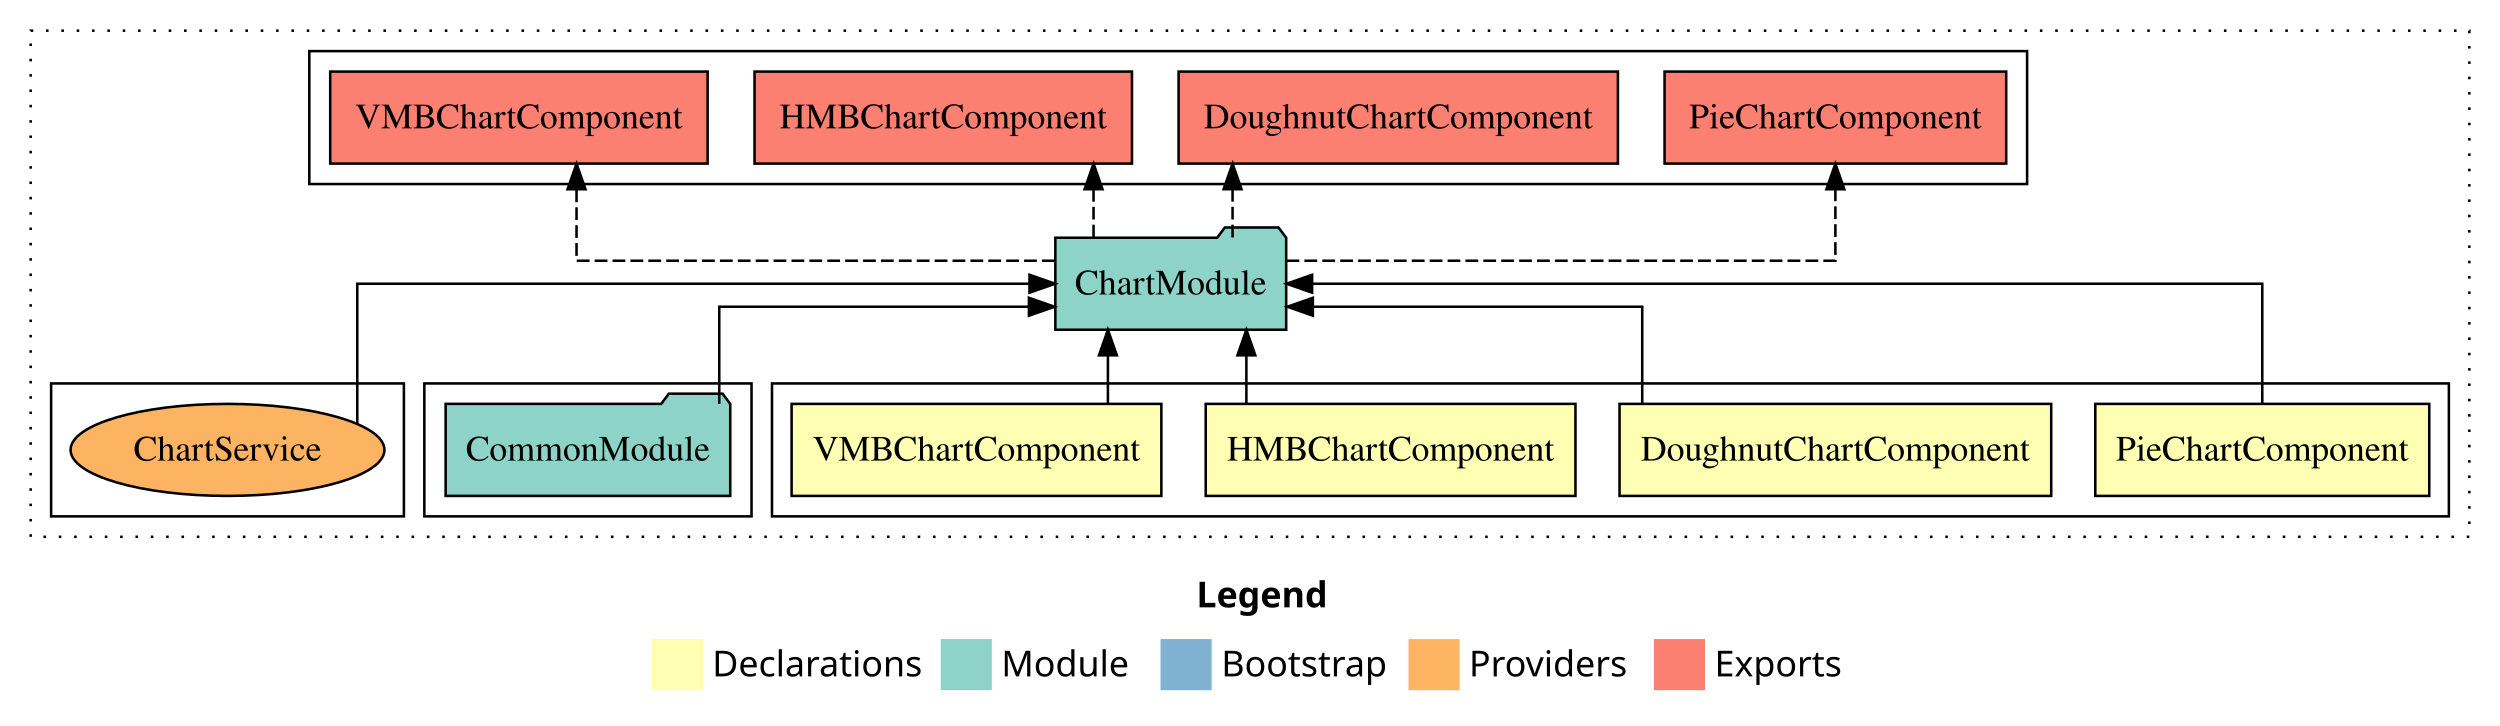
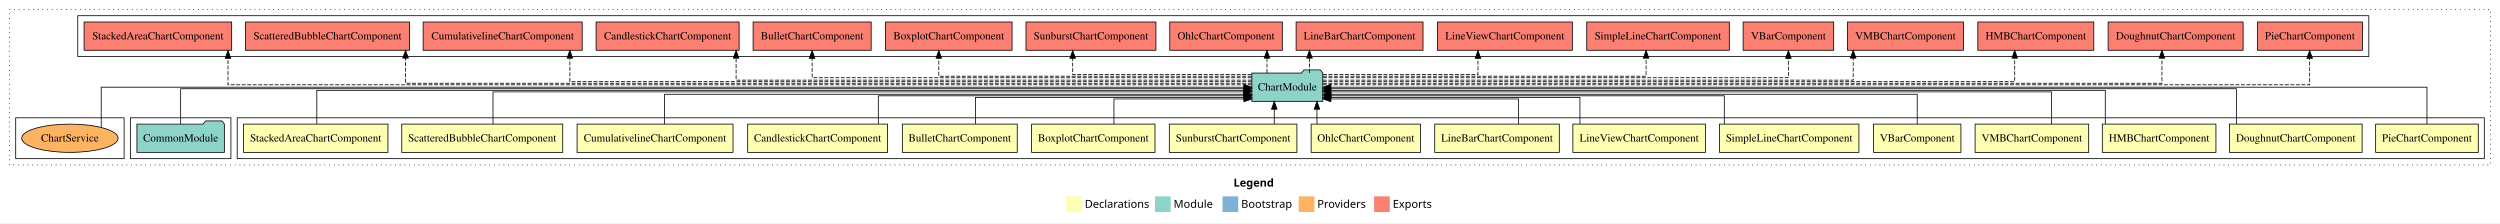
- <svg xmlns="http://www.w3.org/2000/svg" width="978pt" height="284pt" viewBox="0.00 0.00 978.00 284.00">
+ <svg xmlns="http://www.w3.org/2000/svg" width="3183pt" height="284pt" viewBox="0.00 0.00 3183.00 284.00">
  <g id="graph0" class="graph" transform="scale(1 1) rotate(0) translate(4 280)">
-     <polygon fill="#ffffff" stroke="transparent" points="-4,4 -4,-280 974,-280 974,4 -4,4" />
-     <text text-anchor="start" x="464.009" y="-42.4" font-family="sans-serif" font-weight="bold" font-size="14.00" fill="#000000">Legend</text>
-     <polygon fill="#ffffb3" stroke="transparent" points="251,-10 251,-30 271,-30 271,-10 251,-10" />
-     <text text-anchor="start" x="274.629" y="-15.4" font-family="sans-serif" font-size="14.00" fill="#000000">  Declarations</text>
-     <polygon fill="#8dd3c7" stroke="transparent" points="364,-10 364,-30 384,-30 384,-10 364,-10" />
-     <text text-anchor="start" x="387.725" y="-15.4" font-family="sans-serif" font-size="14.00" fill="#000000">  Module</text>
-     <polygon fill="#80b1d3" stroke="transparent" points="450,-10 450,-30 470,-30 470,-10 450,-10" />
-     <text text-anchor="start" x="473.781" y="-15.4" font-family="sans-serif" font-size="14.00" fill="#000000">  Bootstrap</text>
-     <polygon fill="#fdb462" stroke="transparent" points="547,-10 547,-30 567,-30 567,-10 547,-10" />
-     <text text-anchor="start" x="570.673" y="-15.4" font-family="sans-serif" font-size="14.00" fill="#000000">  Providers</text>
-     <polygon fill="#fb8072" stroke="transparent" points="643,-10 643,-30 663,-30 663,-10 643,-10" />
-     <text text-anchor="start" x="666.726" y="-15.4" font-family="sans-serif" font-size="14.00" fill="#000000">  Exports</text>
+     <polygon fill="#ffffff" stroke="transparent" points="-4,4 -4,-280 3179,-280 3179,4 -4,4" />
+     <text text-anchor="start" x="1566.509" y="-42.4" font-family="sans-serif" font-weight="bold" font-size="14.00" fill="#000000">Legend</text>
+     <polygon fill="#ffffb3" stroke="transparent" points="1353.5,-10 1353.5,-30 1373.5,-30 1373.5,-10 1353.5,-10" />
+     <text text-anchor="start" x="1377.129" y="-15.4" font-family="sans-serif" font-size="14.00" fill="#000000">  Declarations</text>
+     <polygon fill="#8dd3c7" stroke="transparent" points="1466.5,-10 1466.5,-30 1486.5,-30 1486.5,-10 1466.5,-10" />
+     <text text-anchor="start" x="1490.225" y="-15.4" font-family="sans-serif" font-size="14.00" fill="#000000">  Module</text>
+     <polygon fill="#80b1d3" stroke="transparent" points="1552.5,-10 1552.5,-30 1572.5,-30 1572.5,-10 1552.5,-10" />
+     <text text-anchor="start" x="1576.281" y="-15.4" font-family="sans-serif" font-size="14.00" fill="#000000">  Bootstrap</text>
+     <polygon fill="#fdb462" stroke="transparent" points="1649.5,-10 1649.5,-30 1669.5,-30 1669.5,-10 1649.5,-10" />
+     <text text-anchor="start" x="1673.173" y="-15.4" font-family="sans-serif" font-size="14.00" fill="#000000">  Providers</text>
+     <polygon fill="#fb8072" stroke="transparent" points="1745.5,-10 1745.5,-30 1765.5,-30 1765.5,-10 1745.5,-10" />
+     <text text-anchor="start" x="1769.226" y="-15.4" font-family="sans-serif" font-size="14.00" fill="#000000">  Exports</text>
    <g id="clust1" class="cluster">
-       <polygon fill="none" stroke="#000000" stroke-dasharray="1,5" points="8,-70 8,-268 962,-268 962,-70 8,-70" />
+       <polygon fill="none" stroke="#000000" stroke-dasharray="1,5" points="8,-70 8,-268 3167,-268 3167,-70 8,-70" />
    </g>
    <g id="clust2" class="cluster">
-       <polygon fill="none" stroke="#000000" points="298,-78 298,-130 954,-130 954,-78 298,-78" />
-     </g>
-     <g id="clust7" class="cluster">
+       <polygon fill="none" stroke="#000000" points="298,-78 298,-130 3159,-130 3159,-78 298,-78" />
+     </g>
+     <g id="clust19" class="cluster">
      <polygon fill="none" stroke="#000000" points="162,-78 162,-130 290,-130 290,-78 162,-78" />
    </g>
-     <g id="clust8" class="cluster">
-       <polygon fill="none" stroke="#000000" points="117,-208 117,-260 789,-260 789,-208 117,-208" />
-     </g>
-     <g id="clust10" class="cluster">
+     <g id="clust20" class="cluster">
+       <polygon fill="none" stroke="#000000" points="95,-208 95,-260 3012,-260 3012,-208 95,-208" />
+     </g>
+     <g id="clust22" class="cluster">
      <polygon fill="none" stroke="#000000" points="16,-78 16,-130 154,-130 154,-78 16,-78" />
    </g>
    <g id="node1" class="node">
-       <polygon fill="#ffffb3" stroke="#000000" points="946.323,-122 815.677,-122 815.677,-86 946.323,-86 946.323,-122" />
-       <text text-anchor="middle" x="881" y="-99.8" font-family="Times,serif" font-size="14.00" fill="#000000">PieChartComponent</text>
+       <polygon fill="#ffffb3" stroke="#000000" points="3151.323,-122 3020.677,-122 3020.677,-86 3151.323,-86 3151.323,-122" />
+       <text text-anchor="middle" x="3086" y="-99.8" font-family="Times,serif" font-size="14.00" fill="#000000">PieChartComponent</text>
+     </g>
+     <g id="node17" class="node">
+       <polygon fill="#8dd3c7" stroke="#000000" points="1680.153,-187 1677.153,-191 1656.153,-191 1653.153,-187 1589.847,-187 1589.847,-151 1680.153,-151 1680.153,-187" />
+       <text text-anchor="middle" x="1635" y="-164.8" font-family="Times,serif" font-size="14.00" fill="#000000">ChartModule</text>
+     </g>
+     <g id="edge1" class="edge">
+       <path fill="none" stroke="#000000" d="M3086,-122.106C3086,-141.339 3086,-169 3086,-169 3086,-169 1690.418,-169 1690.418,-169" />
+       <polygon fill="#000000" stroke="#000000" points="1690.419,-165.5 1680.418,-169 1690.418,-172.5 1690.419,-165.5" />
+     </g>
+     <g id="node2" class="node">
+       <polygon fill="#ffffb3" stroke="#000000" points="3003.433,-122 2834.567,-122 2834.567,-86 3003.433,-86 3003.433,-122" />
+       <text text-anchor="middle" x="2919" y="-99.8" font-family="Times,serif" font-size="14.00" fill="#000000">DoughnutChartComponent</text>
+     </g>
+     <g id="edge2" class="edge">
+       <path fill="none" stroke="#000000" d="M2843.375,-122.222C2843.375,-140.828 2843.375,-167 2843.375,-167 2843.375,-167 1690.164,-167 1690.164,-167" />
+       <polygon fill="#000000" stroke="#000000" points="1690.164,-163.5 1680.164,-167 1690.164,-170.5 1690.164,-163.5" />
+     </g>
+     <g id="node3" class="node">
+       <polygon fill="#ffffb3" stroke="#000000" points="2817.323,-122 2672.677,-122 2672.677,-86 2817.323,-86 2817.323,-122" />
+       <text text-anchor="middle" x="2745" y="-99.8" font-family="Times,serif" font-size="14.00" fill="#000000">HMBChartComponent</text>
+     </g>
+     <g id="edge3" class="edge">
+       <path fill="none" stroke="#000000" d="M2676.436,-122.302C2676.436,-140.27 2676.436,-165 2676.436,-165 2676.436,-165 1690.419,-165 1690.419,-165" />
+       <polygon fill="#000000" stroke="#000000" points="1690.419,-161.5 1680.419,-165 1690.419,-168.5 1690.419,-161.5" />
+     </g>
+     <g id="node4" class="node">
+       <polygon fill="#ffffb3" stroke="#000000" points="2655.323,-122 2510.677,-122 2510.677,-86 2655.323,-86 2655.323,-122" />
+       <text text-anchor="middle" x="2583" y="-99.8" font-family="Times,serif" font-size="14.00" fill="#000000">VMBChartComponent</text>
+     </g>
+     <g id="edge4" class="edge">
+       <path fill="none" stroke="#000000" d="M2608.137,-122.022C2608.137,-139.373 2608.137,-163 2608.137,-163 2608.137,-163 1690.307,-163 1690.307,-163" />
+       <polygon fill="#000000" stroke="#000000" points="1690.307,-159.5 1680.307,-163 1690.307,-166.5 1690.307,-159.5" />
    </g>
    <g id="node5" class="node">
-       <polygon fill="#8dd3c7" stroke="#000000" points="499.153,-187 496.153,-191 475.153,-191 472.153,-187 408.847,-187 408.847,-151 499.153,-151 499.153,-187" />
-       <text text-anchor="middle" x="454" y="-164.8" font-family="Times,serif" font-size="14.00" fill="#000000">ChartModule</text>
-     </g>
-     <g id="edge1" class="edge">
-       <path fill="none" stroke="#000000" d="M881,-122.106C881,-141.339 881,-169 881,-169 881,-169 509.292,-169 509.292,-169" />
-       <polygon fill="#000000" stroke="#000000" points="509.292,-165.5 499.292,-169 509.292,-172.5 509.292,-165.5" />
-     </g>
-     <g id="node2" class="node">
-       <polygon fill="#ffffb3" stroke="#000000" points="798.433,-122 629.567,-122 629.567,-86 798.433,-86 798.433,-122" />
-       <text text-anchor="middle" x="714" y="-99.8" font-family="Times,serif" font-size="14.00" fill="#000000">DoughnutChartComponent</text>
-     </g>
-     <g id="edge2" class="edge">
-       <path fill="none" stroke="#000000" d="M638.436,-122.027C638.436,-138.398 638.436,-160 638.436,-160 638.436,-160 509.591,-160 509.591,-160" />
-       <polygon fill="#000000" stroke="#000000" points="509.591,-156.5 499.591,-160 509.591,-163.5 509.591,-156.5" />
-     </g>
-     <g id="node3" class="node">
-       <polygon fill="#ffffb3" stroke="#000000" points="612.323,-122 467.677,-122 467.677,-86 612.323,-86 612.323,-122" />
-       <text text-anchor="middle" x="540" y="-99.8" font-family="Times,serif" font-size="14.00" fill="#000000">HMBChartComponent</text>
-     </g>
-     <g id="edge3" class="edge">
-       <path fill="none" stroke="#000000" d="M483.582,-122.106C483.582,-122.106 483.582,-140.991 483.582,-140.991" />
-       <polygon fill="#000000" stroke="#000000" points="480.082,-140.991 483.582,-150.991 487.082,-140.991 480.082,-140.991" />
-     </g>
-     <g id="node4" class="node">
-       <polygon fill="#ffffb3" stroke="#000000" points="450.323,-122 305.677,-122 305.677,-86 450.323,-86 450.323,-122" />
-       <text text-anchor="middle" x="378" y="-99.8" font-family="Times,serif" font-size="14.00" fill="#000000">VMBChartComponent</text>
-     </g>
-     <g id="edge4" class="edge">
-       <path fill="none" stroke="#000000" d="M429.418,-122.106C429.418,-122.106 429.418,-140.991 429.418,-140.991" />
-       <polygon fill="#000000" stroke="#000000" points="425.918,-140.991 429.418,-150.991 432.918,-140.991 425.918,-140.991" />
+       <polygon fill="#ffffb3" stroke="#000000" points="2492.651,-122 2381.349,-122 2381.349,-86 2492.651,-86 2492.651,-122" />
+       <text text-anchor="middle" x="2437" y="-99.8" font-family="Times,serif" font-size="14.00" fill="#000000">VBarComponent</text>
+     </g>
+     <g id="edge5" class="edge">
+       <path fill="none" stroke="#000000" d="M2437,-122.027C2437,-138.398 2437,-160 2437,-160 2437,-160 1690.417,-160 1690.417,-160" />
+       <polygon fill="#000000" stroke="#000000" points="1690.417,-156.5 1680.417,-160 1690.417,-163.5 1690.417,-156.5" />
+     </g>
+     <g id="node6" class="node">
+       <polygon fill="#ffffb3" stroke="#000000" points="2362.762,-122 2185.238,-122 2185.238,-86 2362.762,-86 2362.762,-122" />
+       <text text-anchor="middle" x="2274" y="-99.8" font-family="Times,serif" font-size="14.00" fill="#000000">SimpleLineChartComponent</text>
+     </g>
+     <g id="edge6" class="edge">
+       <path fill="none" stroke="#000000" d="M2191.375,-122.282C2191.375,-137.948 2191.375,-158 2191.375,-158 2191.375,-158 1690.531,-158 1690.531,-158" />
+       <polygon fill="#000000" stroke="#000000" points="1690.531,-154.5 1680.531,-158 1690.531,-161.5 1690.531,-154.5" />
    </g>
    <g id="node7" class="node">
-       <polygon fill="#fb8072" stroke="#000000" points="780.823,-252 647.177,-252 647.177,-216 780.823,-216 780.823,-252" />
-       <text text-anchor="middle" x="714" y="-229.8" font-family="Times,serif" font-size="14.00" fill="#000000">PieChartComponent </text>
-     </g>
-     <g id="edge6" class="edge">
-       <path fill="none" stroke="#000000" stroke-dasharray="5,2" d="M499.288,-178C573.78,-178 714,-178 714,-178 714,-178 714,-205.973 714,-205.973" />
-       <polygon fill="#000000" stroke="#000000" points="710.5,-205.973 714,-215.973 717.5,-205.973 710.5,-205.973" />
+       <polygon fill="#ffffb3" stroke="#000000" points="2167.412,-122 1998.589,-122 1998.589,-86 2167.412,-86 2167.412,-122" />
+       <text text-anchor="middle" x="2083" y="-99.8" font-family="Times,serif" font-size="14.00" fill="#000000">LineViewChartComponent</text>
+     </g>
+     <g id="edge7" class="edge">
+       <path fill="none" stroke="#000000" d="M2007.582,-122.187C2007.582,-137.182 2007.582,-156 2007.582,-156 2007.582,-156 1690.313,-156 1690.313,-156" />
+       <polygon fill="#000000" stroke="#000000" points="1690.313,-152.5 1680.313,-156 1690.313,-159.5 1690.313,-152.5" />
    </g>
    <g id="node8" class="node">
-       <polygon fill="#fb8072" stroke="#000000" points="628.932,-252 457.068,-252 457.068,-216 628.932,-216 628.932,-252" />
-       <text text-anchor="middle" x="543" y="-229.8" font-family="Times,serif" font-size="14.00" fill="#000000">DoughnutChartComponent </text>
-     </g>
-     <g id="edge7" class="edge">
-       <path fill="none" stroke="#000000" stroke-dasharray="5,2" d="M478.18,-187.106C478.18,-187.106 478.18,-205.991 478.18,-205.991" />
-       <polygon fill="#000000" stroke="#000000" points="474.68,-205.991 478.18,-215.991 481.68,-205.991 474.68,-205.991" />
+       <polygon fill="#ffffb3" stroke="#000000" points="1981.305,-122 1822.695,-122 1822.695,-86 1981.305,-86 1981.305,-122" />
+       <text text-anchor="middle" x="1902" y="-99.8" font-family="Times,serif" font-size="14.00" fill="#000000">LineBarChartComponent</text>
+     </g>
+     <g id="edge8" class="edge">
+       <path fill="none" stroke="#000000" d="M1929.45,-122.051C1929.45,-136.373 1929.45,-154 1929.45,-154 1929.45,-154 1690.362,-154 1690.362,-154" />
+       <polygon fill="#000000" stroke="#000000" points="1690.362,-150.5 1680.362,-154 1690.362,-157.5 1690.362,-150.5" />
    </g>
    <g id="node9" class="node">
-       <polygon fill="#fb8072" stroke="#000000" points="438.823,-252 291.177,-252 291.177,-216 438.823,-216 438.823,-252" />
-       <text text-anchor="middle" x="365" y="-229.8" font-family="Times,serif" font-size="14.00" fill="#000000">HMBChartComponent </text>
-     </g>
-     <g id="edge8" class="edge">
-       <path fill="none" stroke="#000000" stroke-dasharray="5,2" d="M423.793,-187.106C423.793,-187.106 423.793,-205.991 423.793,-205.991" />
-       <polygon fill="#000000" stroke="#000000" points="420.293,-205.991 423.793,-215.991 427.293,-205.991 420.293,-205.991" />
+       <polygon fill="#ffffb3" stroke="#000000" points="1804.647,-122 1665.353,-122 1665.353,-86 1804.647,-86 1804.647,-122" />
+       <text text-anchor="middle" x="1735" y="-99.8" font-family="Times,serif" font-size="14.00" fill="#000000">OhlcChartComponent</text>
+     </g>
+     <g id="edge9" class="edge">
+       <path fill="none" stroke="#000000" d="M1672.751,-122.106C1672.751,-122.106 1672.751,-140.991 1672.751,-140.991" />
+       <polygon fill="#000000" stroke="#000000" points="1669.252,-140.991 1672.751,-150.991 1676.252,-140.991 1669.252,-140.991" />
    </g>
    <g id="node10" class="node">
-       <polygon fill="#fb8072" stroke="#000000" points="272.823,-252 125.177,-252 125.177,-216 272.823,-216 272.823,-252" />
-       <text text-anchor="middle" x="199" y="-229.8" font-family="Times,serif" font-size="14.00" fill="#000000">VMBChartComponent </text>
-     </g>
-     <g id="edge9" class="edge">
-       <path fill="none" stroke="#000000" stroke-dasharray="5,2" d="M408.627,-178C340.977,-178 221.539,-178 221.539,-178 221.539,-178 221.539,-205.973 221.539,-205.973" />
-       <polygon fill="#000000" stroke="#000000" points="218.039,-205.973 221.539,-215.973 225.039,-205.973 218.039,-205.973" />
-     </g>
-     <g id="node6" class="node">
+       <polygon fill="#ffffb3" stroke="#000000" points="1647.213,-122 1484.787,-122 1484.787,-86 1647.213,-86 1647.213,-122" />
+       <text text-anchor="middle" x="1566" y="-99.8" font-family="Times,serif" font-size="14.00" fill="#000000">SunburstChartComponent</text>
+     </g>
+     <g id="edge10" class="edge">
+       <path fill="none" stroke="#000000" d="M1618.39,-122.106C1618.39,-122.106 1618.39,-140.991 1618.39,-140.991" />
+       <polygon fill="#000000" stroke="#000000" points="1614.89,-140.991 1618.39,-150.991 1621.89,-140.991 1614.89,-140.991" />
+     </g>
+     <g id="node11" class="node">
+       <polygon fill="#ffffb3" stroke="#000000" points="1466.553,-122 1309.447,-122 1309.447,-86 1466.553,-86 1466.553,-122" />
+       <text text-anchor="middle" x="1388" y="-99.8" font-family="Times,serif" font-size="14.00" fill="#000000">BoxplotChartComponent</text>
+     </g>
+     <g id="edge11" class="edge">
+       <path fill="none" stroke="#000000" d="M1414.259,-122.051C1414.259,-136.373 1414.259,-154 1414.259,-154 1414.259,-154 1579.797,-154 1579.797,-154" />
+       <polygon fill="#000000" stroke="#000000" points="1579.797,-157.5 1589.797,-154 1579.797,-150.5 1579.797,-157.5" />
+     </g>
+     <g id="node12" class="node">
+       <polygon fill="#ffffb3" stroke="#000000" points="1291.158,-122 1144.842,-122 1144.842,-86 1291.158,-86 1291.158,-122" />
+       <text text-anchor="middle" x="1218" y="-99.8" font-family="Times,serif" font-size="14.00" fill="#000000">BulletChartComponent</text>
+     </g>
+     <g id="edge12" class="edge">
+       <path fill="none" stroke="#000000" d="M1237.908,-122.187C1237.908,-137.182 1237.908,-156 1237.908,-156 1237.908,-156 1579.835,-156 1579.835,-156" />
+       <polygon fill="#000000" stroke="#000000" points="1579.835,-159.5 1589.835,-156 1579.835,-152.5 1579.835,-159.5" />
+     </g>
+     <g id="node13" class="node">
+       <polygon fill="#ffffb3" stroke="#000000" points="1126.032,-122 947.968,-122 947.968,-86 1126.032,-86 1126.032,-122" />
+       <text text-anchor="middle" x="1037" y="-99.8" font-family="Times,serif" font-size="14.00" fill="#000000">CandlestickChartComponent</text>
+     </g>
+     <g id="edge13" class="edge">
+       <path fill="none" stroke="#000000" d="M1114.276,-122.282C1114.276,-137.948 1114.276,-158 1114.276,-158 1114.276,-158 1579.7,-158 1579.7,-158" />
+       <polygon fill="#000000" stroke="#000000" points="1579.7,-161.5 1589.7,-158 1579.7,-154.5 1579.7,-161.5" />
+     </g>
+     <g id="node14" class="node">
+       <polygon fill="#ffffb3" stroke="#000000" points="929.259,-122 730.741,-122 730.741,-86 929.259,-86 929.259,-122" />
+       <text text-anchor="middle" x="830" y="-99.8" font-family="Times,serif" font-size="14.00" fill="#000000">CumulativelineChartComponent</text>
+     </g>
+     <g id="edge14" class="edge">
+       <path fill="none" stroke="#000000" d="M842.182,-122.027C842.182,-138.398 842.182,-160 842.182,-160 842.182,-160 1579.815,-160 1579.815,-160" />
+       <polygon fill="#000000" stroke="#000000" points="1579.815,-163.5 1589.815,-160 1579.815,-156.5 1579.815,-163.5" />
+     </g>
+     <g id="node15" class="node">
+       <polygon fill="#ffffb3" stroke="#000000" points="712.459,-122 507.541,-122 507.541,-86 712.459,-86 712.459,-122" />
+       <text text-anchor="middle" x="610" y="-99.8" font-family="Times,serif" font-size="14.00" fill="#000000">ScatteredBubbleChartComponent</text>
+     </g>
+     <g id="edge15" class="edge">
+       <path fill="none" stroke="#000000" d="M623.675,-122.022C623.675,-139.373 623.675,-163 623.675,-163 623.675,-163 1579.581,-163 1579.581,-163" />
+       <polygon fill="#000000" stroke="#000000" points="1579.581,-166.5 1589.581,-163 1579.581,-159.5 1579.581,-166.5" />
+     </g>
+     <g id="node16" class="node">
+       <polygon fill="#ffffb3" stroke="#000000" points="489.948,-122 306.052,-122 306.052,-86 489.948,-86 489.948,-122" />
+       <text text-anchor="middle" x="398" y="-99.8" font-family="Times,serif" font-size="14.00" fill="#000000">StackedAreaChartComponent</text>
+     </g>
+     <g id="edge16" class="edge">
+       <path fill="none" stroke="#000000" d="M399.372,-122.302C399.372,-140.27 399.372,-165 399.372,-165 399.372,-165 1579.558,-165 1579.558,-165" />
+       <polygon fill="#000000" stroke="#000000" points="1579.558,-168.5 1589.558,-165 1579.558,-161.5 1579.558,-168.5" />
+     </g>
+     <g id="node19" class="node">
+       <polygon fill="#fb8072" stroke="#000000" points="3003.823,-252 2870.177,-252 2870.177,-216 3003.823,-216 3003.823,-252" />
+       <text text-anchor="middle" x="2937" y="-229.8" font-family="Times,serif" font-size="14.00" fill="#000000">PieChartComponent </text>
+     </g>
+     <g id="edge18" class="edge">
+       <path fill="none" stroke="#000000" stroke-dasharray="5,2" d="M1680.184,-172C1909.818,-172 2936.652,-172 2936.652,-172 2936.652,-172 2936.652,-205.733 2936.652,-205.733" />
+       <polygon fill="#000000" stroke="#000000" points="2933.152,-205.733 2936.652,-215.733 2940.152,-205.733 2933.152,-205.733" />
+     </g>
+     <g id="node20" class="node">
+       <polygon fill="#fb8072" stroke="#000000" points="2851.932,-252 2680.068,-252 2680.068,-216 2851.932,-216 2851.932,-252" />
+       <text text-anchor="middle" x="2766" y="-229.8" font-family="Times,serif" font-size="14.00" fill="#000000">DoughnutChartComponent </text>
+     </g>
+     <g id="edge19" class="edge">
+       <path fill="none" stroke="#000000" stroke-dasharray="5,2" d="M1680.381,-174C1889.325,-174 2748.598,-174 2748.598,-174 2748.598,-174 2748.598,-205.998 2748.598,-205.998" />
+       <polygon fill="#000000" stroke="#000000" points="2745.098,-205.998 2748.598,-215.998 2752.098,-205.998 2745.098,-205.998" />
+     </g>
+     <g id="node21" class="node">
+       <polygon fill="#fb8072" stroke="#000000" points="2661.823,-252 2514.177,-252 2514.177,-216 2661.823,-216 2661.823,-252" />
+       <text text-anchor="middle" x="2588" y="-229.8" font-family="Times,serif" font-size="14.00" fill="#000000">HMBChartComponent </text>
+     </g>
+     <g id="edge20" class="edge">
+       <path fill="none" stroke="#000000" stroke-dasharray="5,2" d="M1680.295,-176C1866.231,-176 2561.113,-176 2561.113,-176 2561.113,-176 2561.113,-205.966 2561.113,-205.966" />
+       <polygon fill="#000000" stroke="#000000" points="2557.613,-205.966 2561.113,-215.966 2564.613,-205.966 2557.613,-205.966" />
+     </g>
+     <g id="node22" class="node">
+       <polygon fill="#fb8072" stroke="#000000" points="2495.823,-252 2348.177,-252 2348.177,-216 2495.823,-216 2495.823,-252" />
+       <text text-anchor="middle" x="2422" y="-229.8" font-family="Times,serif" font-size="14.00" fill="#000000">VMBChartComponent </text>
+     </g>
+     <g id="edge21" class="edge">
+       <path fill="none" stroke="#000000" stroke-dasharray="5,2" d="M1680.342,-178C1838.398,-178 2355.485,-178 2355.485,-178 2355.485,-178 2355.485,-205.973 2355.485,-205.973" />
+       <polygon fill="#000000" stroke="#000000" points="2351.985,-205.973 2355.485,-215.973 2358.985,-205.973 2351.985,-205.973" />
+     </g>
+     <g id="node23" class="node">
+       <polygon fill="#fb8072" stroke="#000000" points="2330.651,-252 2215.349,-252 2215.349,-216 2330.651,-216 2330.651,-252" />
+       <text text-anchor="middle" x="2273" y="-229.8" font-family="Times,serif" font-size="14.00" fill="#000000">VBarComponent </text>
+     </g>
+     <g id="edge22" class="edge">
+       <path fill="none" stroke="#000000" stroke-dasharray="5,2" d="M1680.372,-181C1826.129,-181 2273,-181 2273,-181 2273,-181 2273,-205.76 2273,-205.76" />
+       <polygon fill="#000000" stroke="#000000" points="2269.5,-205.76 2273,-215.76 2276.5,-205.76 2269.5,-205.76" />
+     </g>
+     <g id="node24" class="node">
+       <polygon fill="#fb8072" stroke="#000000" points="2197.762,-252 2016.238,-252 2016.238,-216 2197.762,-216 2197.762,-252" />
+       <text text-anchor="middle" x="2107" y="-229.8" font-family="Times,serif" font-size="14.00" fill="#000000">SimpleLineChartComponent </text>
+     </g>
+     <g id="edge23" class="edge">
+       <path fill="none" stroke="#000000" stroke-dasharray="5,2" d="M1680.468,-183C1796.007,-183 2091.787,-183 2091.787,-183 2091.787,-183 2091.787,-205.876 2091.787,-205.876" />
+       <polygon fill="#000000" stroke="#000000" points="2088.287,-205.876 2091.787,-215.876 2095.287,-205.876 2088.287,-205.876" />
+     </g>
+     <g id="node25" class="node">
+       <polygon fill="#fb8072" stroke="#000000" points="1997.911,-252 1826.089,-252 1826.089,-216 1997.911,-216 1997.911,-252" />
+       <text text-anchor="middle" x="1912" y="-229.8" font-family="Times,serif" font-size="14.00" fill="#000000">LineViewChartComponent </text>
+     </g>
+     <g id="edge24" class="edge">
+       <path fill="none" stroke="#000000" stroke-dasharray="5,2" d="M1680.374,-185C1750.634,-185 1877.747,-185 1877.747,-185 1877.747,-185 1877.747,-205.754 1877.747,-205.754" />
+       <polygon fill="#000000" stroke="#000000" points="1874.247,-205.754 1877.747,-215.754 1881.247,-205.754 1874.247,-205.754" />
+     </g>
+     <g id="node26" class="node">
+       <polygon fill="#fb8072" stroke="#000000" points="1807.804,-252 1646.196,-252 1646.196,-216 1807.804,-216 1807.804,-252" />
+       <text text-anchor="middle" x="1727" y="-229.8" font-family="Times,serif" font-size="14.00" fill="#000000">LineBarChartComponent </text>
+     </g>
+     <g id="edge25" class="edge">
+       <path fill="none" stroke="#000000" stroke-dasharray="5,2" d="M1663.212,-187.106C1663.212,-187.106 1663.212,-205.991 1663.212,-205.991" />
+       <polygon fill="#000000" stroke="#000000" points="1659.712,-205.991 1663.212,-215.991 1666.712,-205.991 1659.712,-205.991" />
+     </g>
+     <g id="node27" class="node">
+       <polygon fill="#fb8072" stroke="#000000" points="1628.647,-252 1485.353,-252 1485.353,-216 1628.647,-216 1628.647,-252" />
+       <text text-anchor="middle" x="1557" y="-229.8" font-family="Times,serif" font-size="14.00" fill="#000000">OhlcChartComponent </text>
+     </g>
+     <g id="edge26" class="edge">
+       <path fill="none" stroke="#000000" stroke-dasharray="5,2" d="M1609.124,-187.106C1609.124,-187.106 1609.124,-205.991 1609.124,-205.991" />
+       <polygon fill="#000000" stroke="#000000" points="1605.624,-205.991 1609.124,-215.991 1612.624,-205.991 1605.624,-205.991" />
+     </g>
+     <g id="node28" class="node">
+       <polygon fill="#fb8072" stroke="#000000" points="1467.713,-252 1302.287,-252 1302.287,-216 1467.713,-216 1467.713,-252" />
+       <text text-anchor="middle" x="1385" y="-229.8" font-family="Times,serif" font-size="14.00" fill="#000000">SunburstChartComponent </text>
+     </g>
+     <g id="edge27" class="edge">
+       <path fill="none" stroke="#000000" stroke-dasharray="5,2" d="M1589.57,-185C1511.868,-185 1361.741,-185 1361.741,-185 1361.741,-185 1361.741,-205.754 1361.741,-205.754" />
+       <polygon fill="#000000" stroke="#000000" points="1358.241,-205.754 1361.741,-215.754 1365.241,-205.754 1358.241,-205.754" />
+     </g>
+     <g id="node29" class="node">
+       <polygon fill="#fb8072" stroke="#000000" points="1284.553,-252 1123.447,-252 1123.447,-216 1284.553,-216 1284.553,-252" />
+       <text text-anchor="middle" x="1204" y="-229.8" font-family="Times,serif" font-size="14.00" fill="#000000">BoxplotChartComponent </text>
+     </g>
+     <g id="edge28" class="edge">
+       <path fill="none" stroke="#000000" stroke-dasharray="5,2" d="M1589.6,-183C1476.514,-183 1191.29,-183 1191.29,-183 1191.29,-183 1191.29,-205.876 1191.29,-205.876" />
+       <polygon fill="#000000" stroke="#000000" points="1187.79,-205.876 1191.29,-215.876 1194.79,-205.876 1187.79,-205.876" />
+     </g>
+     <g id="node30" class="node">
+       <polygon fill="#fb8072" stroke="#000000" points="1105.158,-252 954.842,-252 954.842,-216 1105.158,-216 1105.158,-252" />
+       <text text-anchor="middle" x="1030" y="-229.8" font-family="Times,serif" font-size="14.00" fill="#000000">BulletChartComponent </text>
+     </g>
+     <g id="edge29" class="edge">
+       <path fill="none" stroke="#000000" stroke-dasharray="5,2" d="M1589.527,-181C1448.827,-181 1030,-181 1030,-181 1030,-181 1030,-205.76 1030,-205.76" />
+       <polygon fill="#000000" stroke="#000000" points="1026.5,-205.76 1030,-215.76 1033.5,-205.76 1026.5,-205.76" />
+     </g>
+     <g id="node31" class="node">
+       <polygon fill="#fb8072" stroke="#000000" points="937.032,-252 754.968,-252 754.968,-216 937.032,-216 937.032,-252" />
+       <text text-anchor="middle" x="846" y="-229.8" font-family="Times,serif" font-size="14.00" fill="#000000">CandlestickChartComponent </text>
+     </g>
+     <g id="edge30" class="edge">
+       <path fill="none" stroke="#000000" stroke-dasharray="5,2" d="M1589.763,-178C1434.557,-178 933.198,-178 933.198,-178 933.198,-178 933.198,-205.973 933.198,-205.973" />
+       <polygon fill="#000000" stroke="#000000" points="929.698,-205.973 933.198,-215.973 936.698,-205.973 929.698,-205.973" />
+     </g>
+     <g id="node32" class="node">
+       <polygon fill="#fb8072" stroke="#000000" points="737.259,-252 534.741,-252 534.741,-216 737.259,-216 737.259,-252" />
+       <text text-anchor="middle" x="636" y="-229.8" font-family="Times,serif" font-size="14.00" fill="#000000">CumulativelineChartComponent </text>
+     </g>
+     <g id="edge31" class="edge">
+       <path fill="none" stroke="#000000" stroke-dasharray="5,2" d="M1589.702,-176C1405.387,-176 721.55,-176 721.55,-176 721.55,-176 721.55,-205.966 721.55,-205.966" />
+       <polygon fill="#000000" stroke="#000000" points="718.05,-205.966 721.55,-215.966 725.05,-205.966 718.05,-205.966" />
+     </g>
+     <g id="node33" class="node">
+       <polygon fill="#fb8072" stroke="#000000" points="517.46,-252 308.54,-252 308.54,-216 517.46,-216 517.46,-252" />
+       <text text-anchor="middle" x="413" y="-229.8" font-family="Times,serif" font-size="14.00" fill="#000000">ScatteredBubbleChartComponent </text>
+     </g>
+     <g id="edge32" class="edge">
+       <path fill="none" stroke="#000000" stroke-dasharray="5,2" d="M1589.601,-174C1379.576,-174 512.375,-174 512.375,-174 512.375,-174 512.375,-205.998 512.375,-205.998" />
+       <polygon fill="#000000" stroke="#000000" points="508.875,-205.998 512.375,-215.998 515.875,-205.998 508.875,-205.998" />
+     </g>
+     <g id="node34" class="node">
+       <polygon fill="#fb8072" stroke="#000000" points="290.949,-252 103.051,-252 103.051,-216 290.949,-216 290.949,-252" />
+       <text text-anchor="middle" x="197" y="-229.8" font-family="Times,serif" font-size="14.00" fill="#000000">StackedAreaChartComponent </text>
+     </g>
+     <g id="edge33" class="edge">
+       <path fill="none" stroke="#000000" stroke-dasharray="5,2" d="M1589.74,-172C1354.929,-172 286.279,-172 286.279,-172 286.279,-172 286.279,-205.733 286.279,-205.733" />
+       <polygon fill="#000000" stroke="#000000" points="282.779,-205.733 286.279,-215.733 289.779,-205.733 282.779,-205.733" />
+     </g>
+     <g id="node18" class="node">
      <polygon fill="#8dd3c7" stroke="#000000" points="281.668,-122 278.668,-126 257.668,-126 254.668,-122 170.332,-122 170.332,-86 281.668,-86 281.668,-122" />
      <text text-anchor="middle" x="226" y="-99.8" font-family="Times,serif" font-size="14.00" fill="#000000">CommonModule</text>
    </g>
-     <g id="edge5" class="edge">
-       <path fill="none" stroke="#000000" d="M277.373,-122.027C277.373,-138.398 277.373,-160 277.373,-160 277.373,-160 398.514,-160 398.514,-160" />
-       <polygon fill="#000000" stroke="#000000" points="398.514,-163.5 408.514,-160 398.514,-156.5 398.514,-163.5" />
-     </g>
-     <g id="node11" class="node">
+     <g id="edge17" class="edge">
+       <path fill="none" stroke="#000000" d="M226,-122.222C226,-140.828 226,-167 226,-167 226,-167 1579.716,-167 1579.716,-167" />
+       <polygon fill="#000000" stroke="#000000" points="1579.716,-170.5 1589.716,-167 1579.716,-163.5 1579.716,-170.5" />
+     </g>
+     <g id="node35" class="node">
      <ellipse fill="#fdb462" stroke="#000000" cx="85" cy="-104" rx="61.392" ry="18" />
      <text text-anchor="middle" x="85" y="-99.8" font-family="Times,serif" font-size="14.00" fill="#000000">ChartService</text>
    </g>
-     <g id="edge10" class="edge">
-       <path fill="none" stroke="#000000" d="M135.767,-114.156C135.767,-132.438 135.767,-169 135.767,-169 135.767,-169 398.743,-169 398.743,-169" />
-       <polygon fill="#000000" stroke="#000000" points="398.743,-172.5 408.743,-169 398.743,-165.5 398.743,-172.5" />
+     <g id="edge34" class="edge">
+       <path fill="none" stroke="#000000" d="M124.861,-117.785C124.861,-136.865 124.861,-169 124.861,-169 124.861,-169 1579.804,-169 1579.804,-169" />
+       <polygon fill="#000000" stroke="#000000" points="1579.805,-172.5 1589.804,-169 1579.804,-165.5 1579.805,-172.5" />
    </g>
  </g>
</svg>
